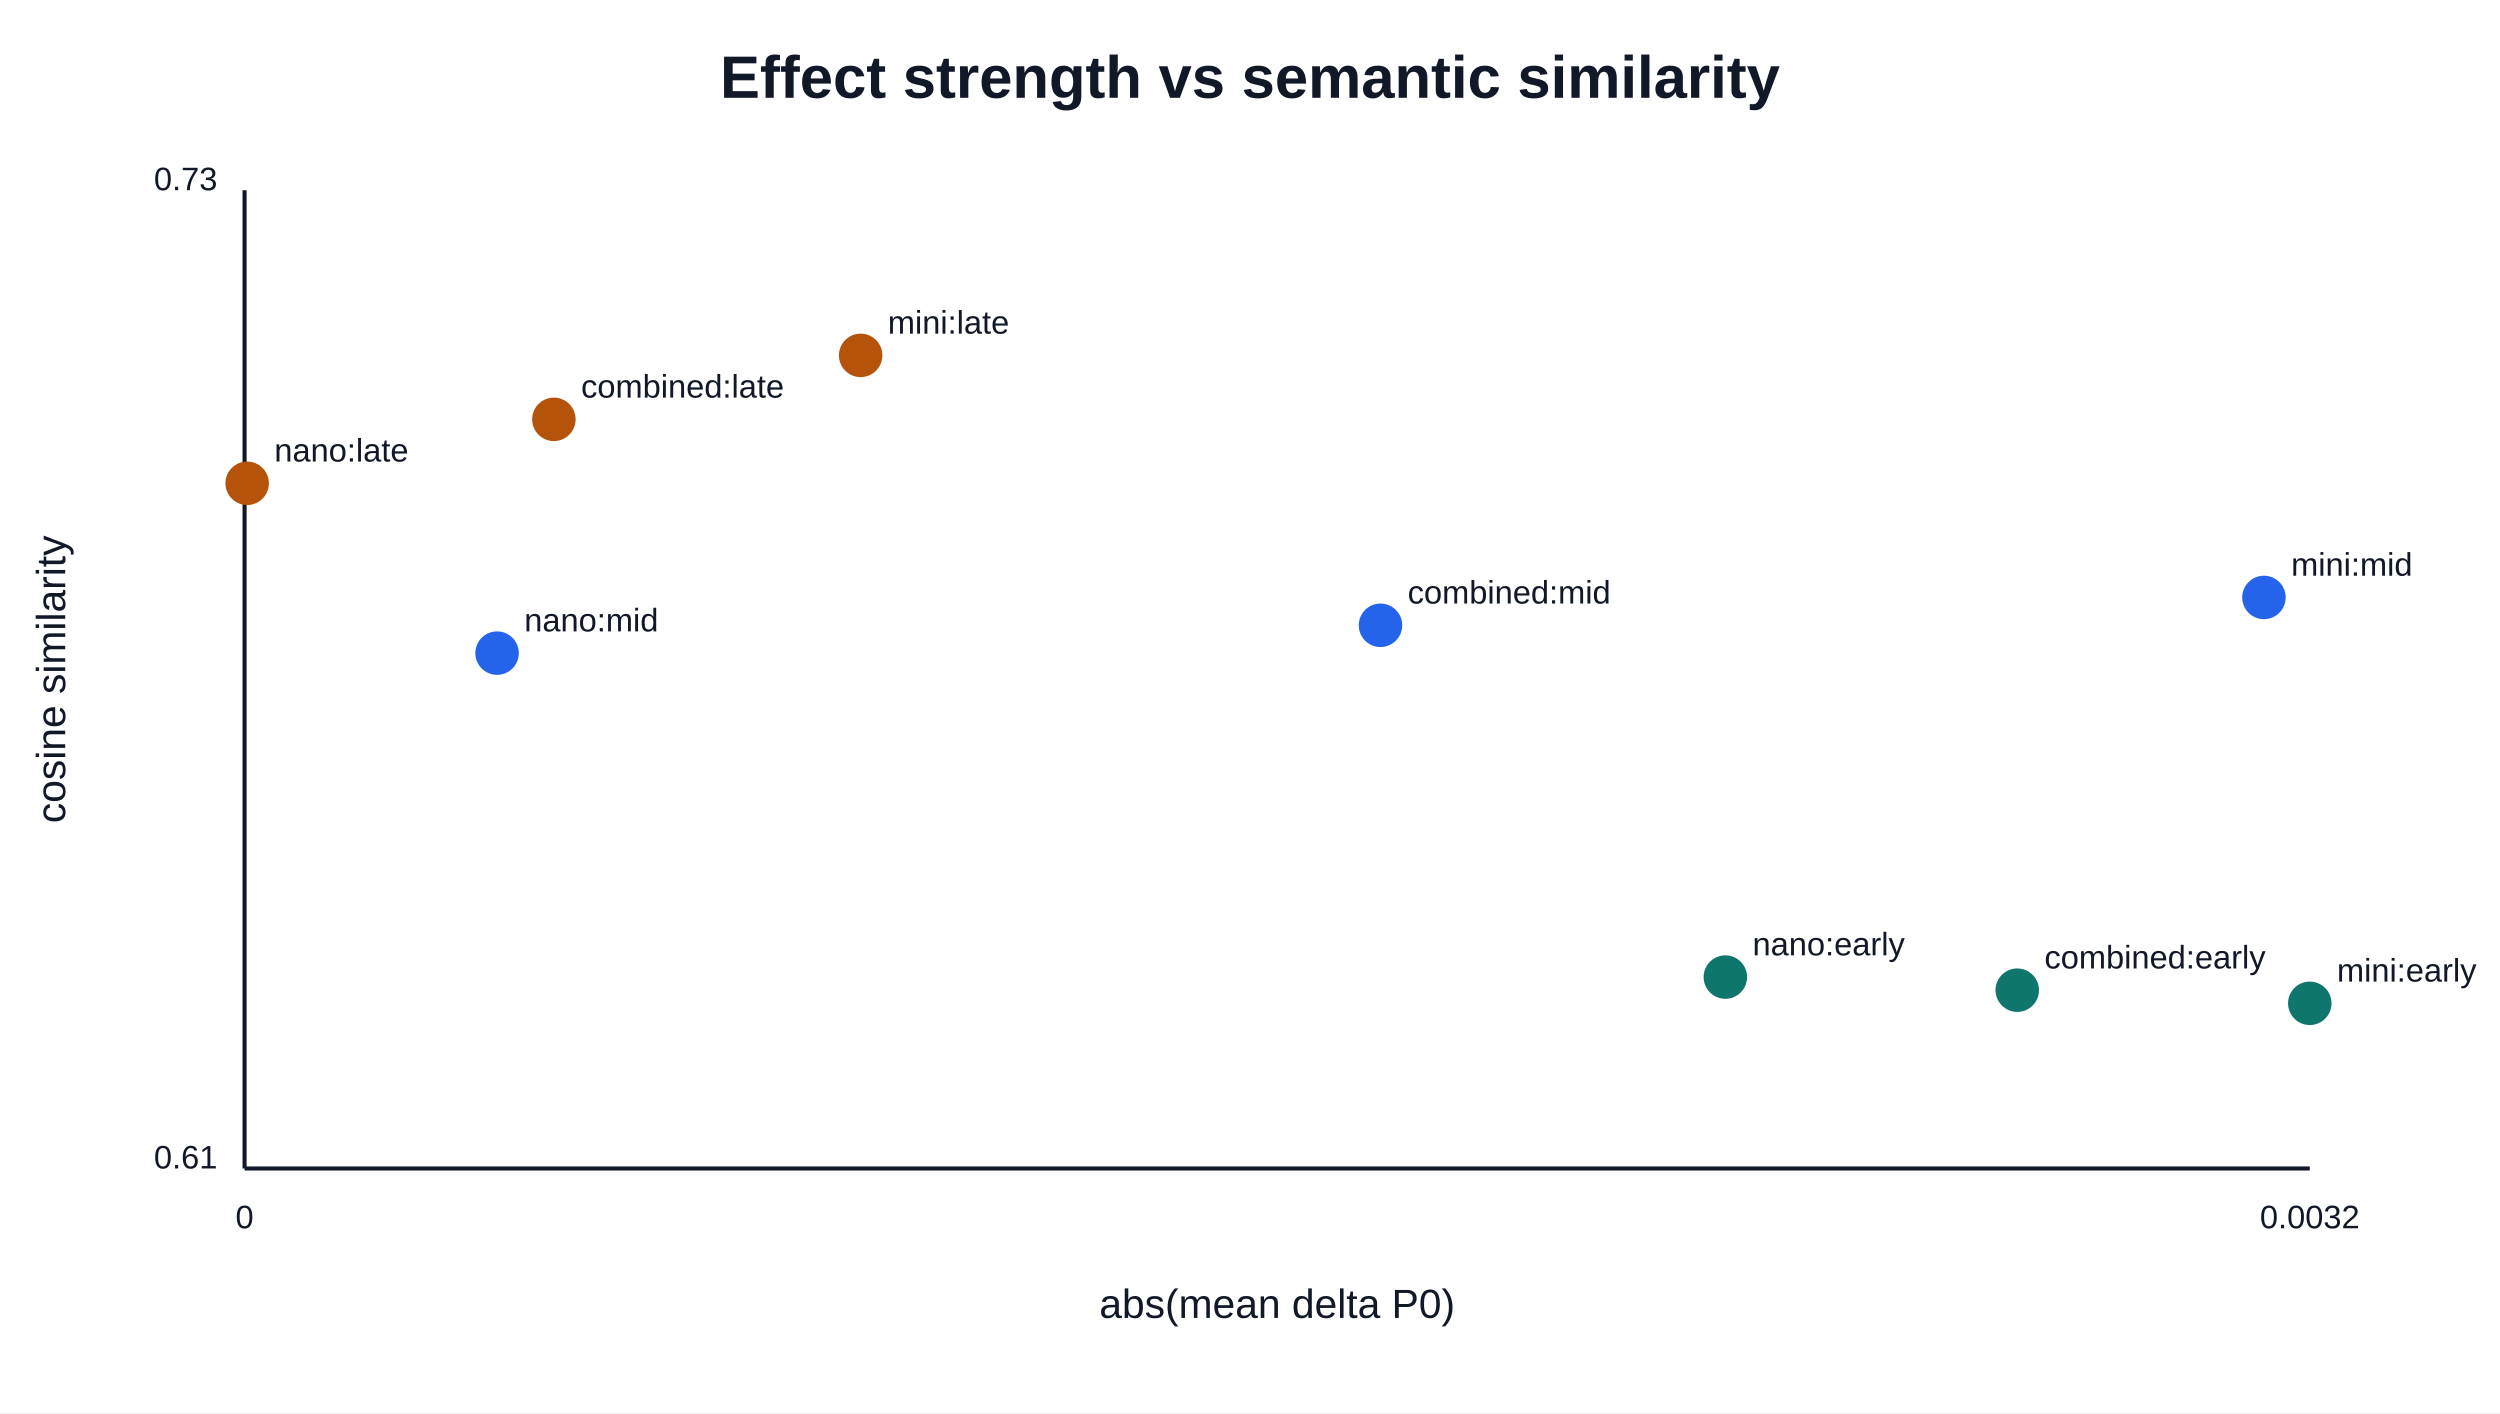
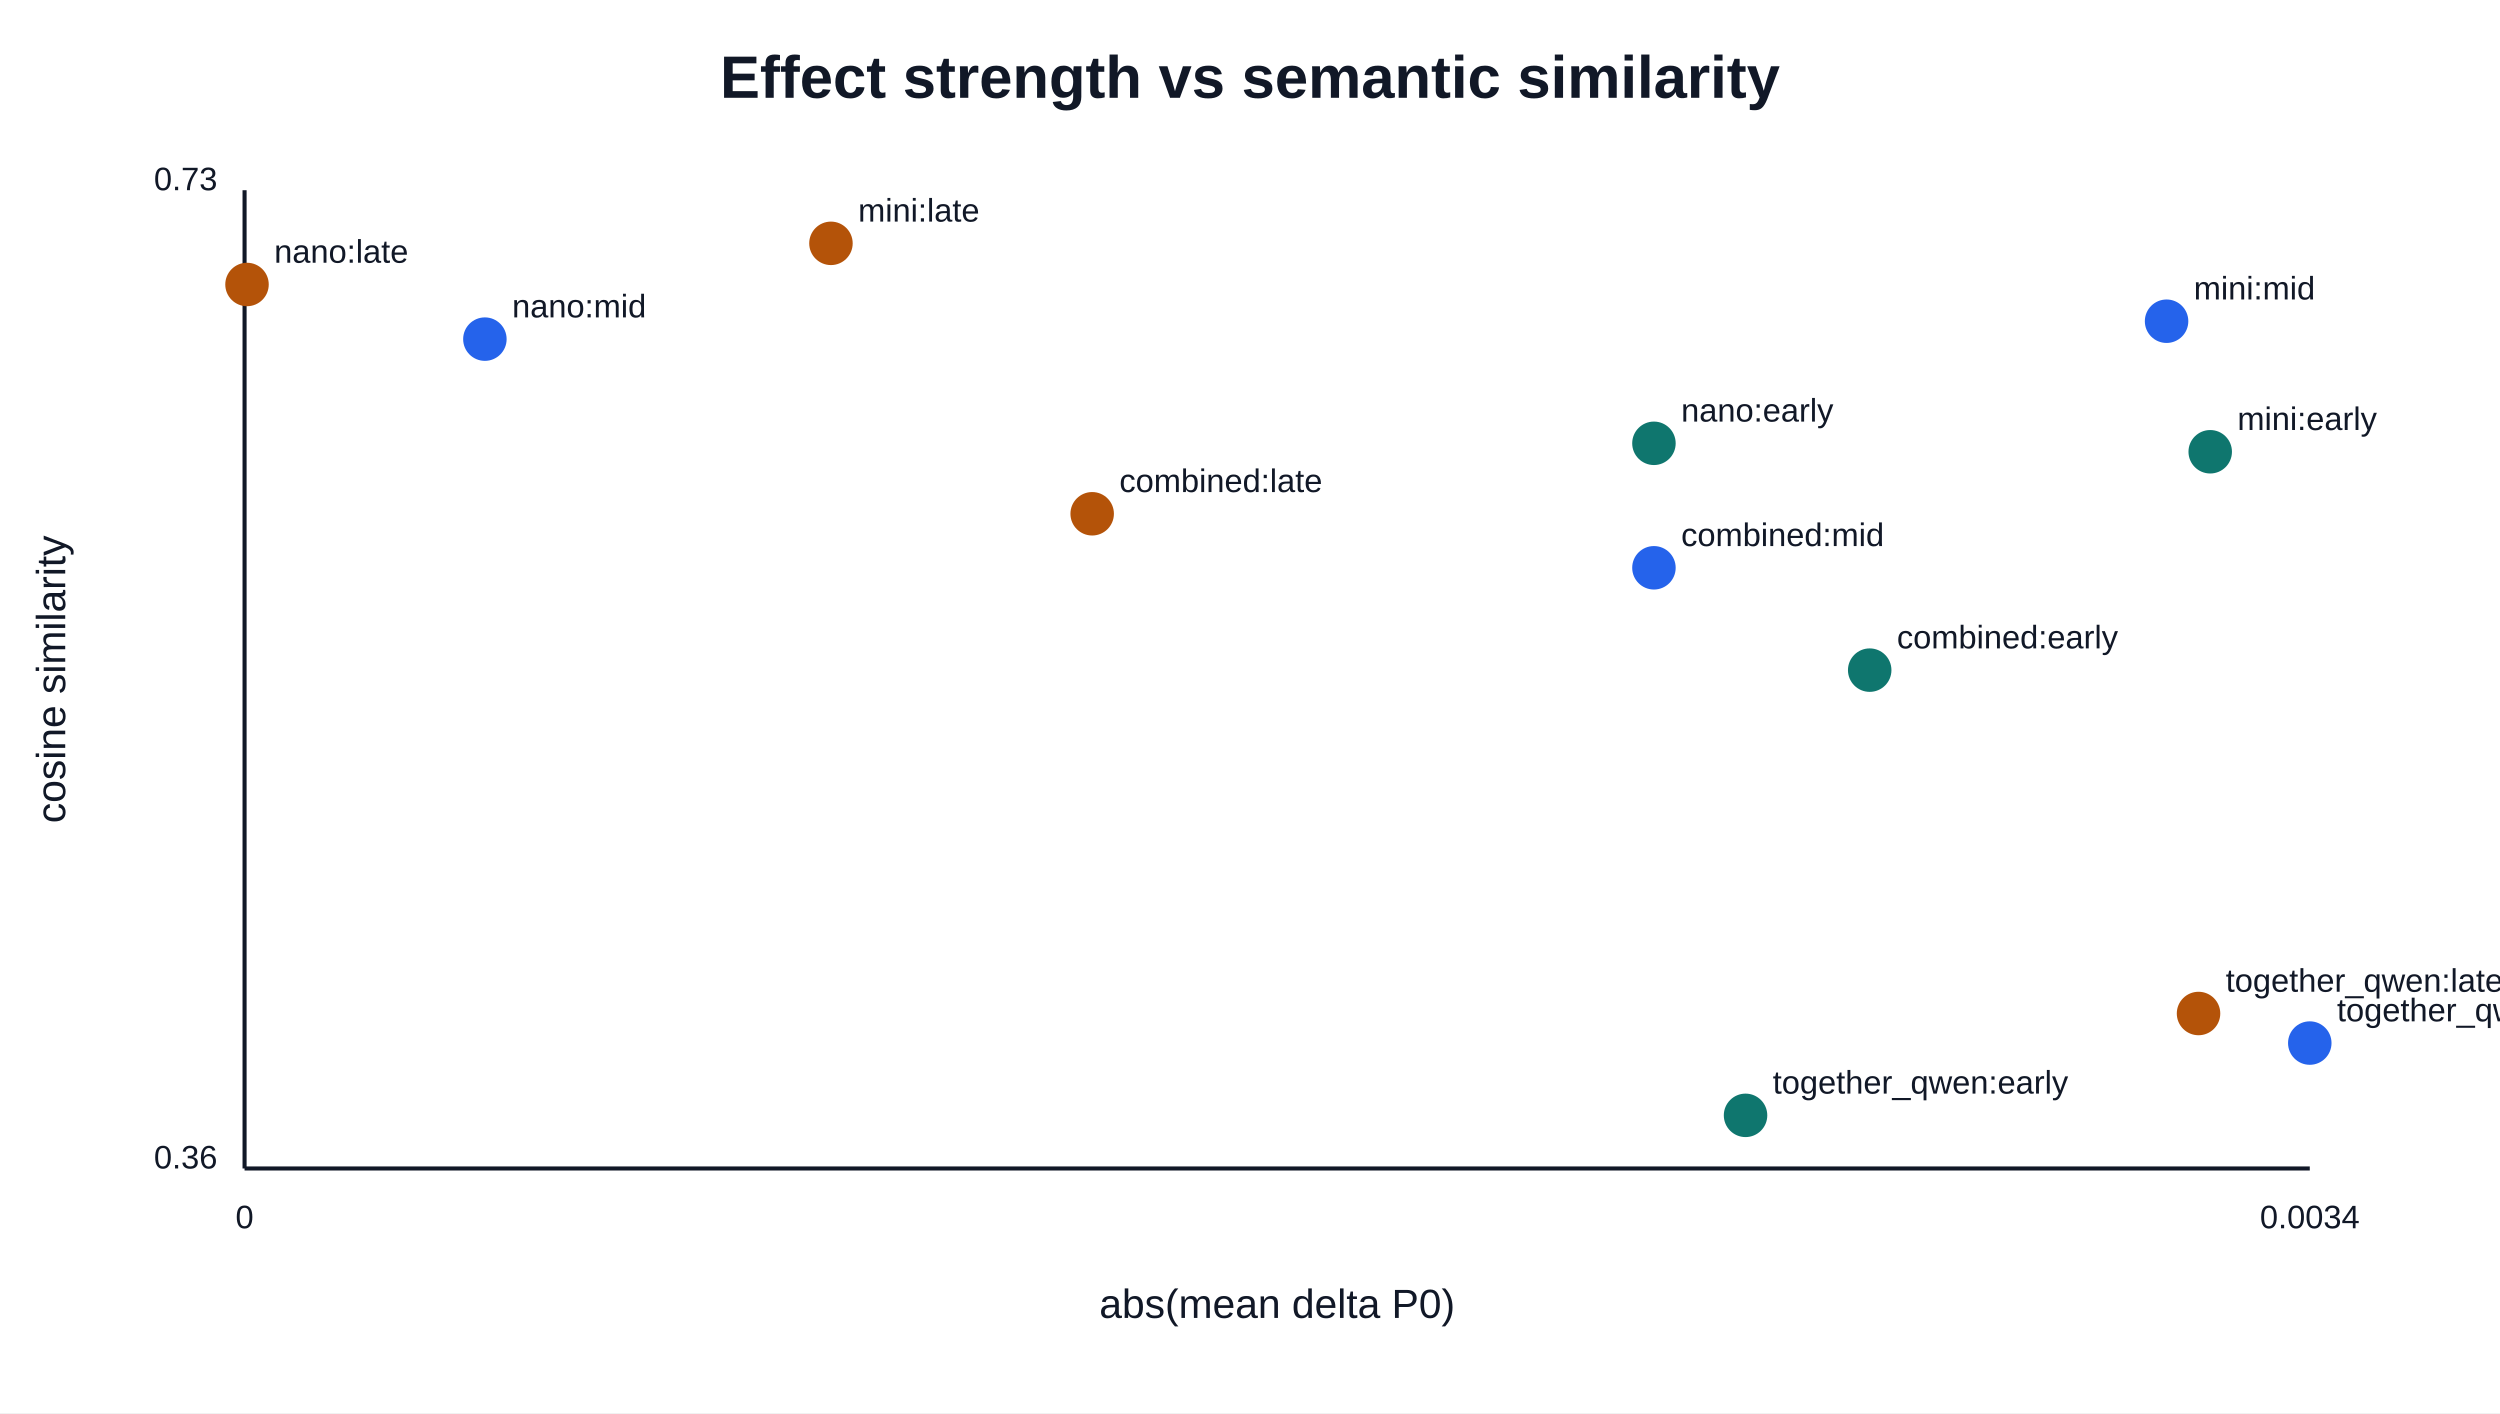
<svg xmlns="http://www.w3.org/2000/svg" width="920" height="520" viewBox="0 0 920 520">
  <rect width="100%" height="100%" fill="#ffffff" />
  <text x="460.00" y="36.00" font-family="Arial, sans-serif" font-size="22" font-weight="700" text-anchor="middle" fill="#111827">Effect strength vs semantic similarity</text>
  <line x1="90.00" y1="430.00" x2="850.00" y2="430.00" stroke="#111827" stroke-width="1.5" />
  <line x1="90.00" y1="70.00" x2="90.00" y2="430.00" stroke="#111827" stroke-width="1.5" />
  <text x="470.00" y="485.00" font-family="Arial, sans-serif" font-size="15" font-weight="400" text-anchor="middle" fill="#111827">abs(mean delta P0)</text>
  <text x="24.00" y="250.00" font-family="Arial, sans-serif" font-size="15" font-weight="400" text-anchor="middle" fill="#111827" transform="rotate(-90 24 250)">cosine similarity</text>
  <text x="90.00" y="452.00" font-family="Arial, sans-serif" font-size="12" font-weight="400" text-anchor="middle" fill="#111827">0</text>
-   <text x="850.00" y="452.00" font-family="Arial, sans-serif" font-size="12" font-weight="400" text-anchor="middle" fill="#111827">0.0032</text>
-   <text x="80.00" y="430.00" font-family="Arial, sans-serif" font-size="12" font-weight="400" text-anchor="end" fill="#111827">0.61</text>
+   <text x="850.00" y="452.00" font-family="Arial, sans-serif" font-size="12" font-weight="400" text-anchor="middle" fill="#111827">0.0034</text>
+   <text x="80.00" y="430.00" font-family="Arial, sans-serif" font-size="12" font-weight="400" text-anchor="end" fill="#111827">0.36</text>
  <text x="80.00" y="70.00" font-family="Arial, sans-serif" font-size="12" font-weight="400" text-anchor="end" fill="#111827">0.73</text>
-   <circle cx="850.00" cy="369.22" r="8.00" fill="#0f766e" />
-   <text x="860.00" y="361.22" font-family="Arial, sans-serif" font-size="12" font-weight="400" text-anchor="start" fill="#111827">mini:early</text>
-   <circle cx="833.13" cy="219.86" r="8.00" fill="#2563eb" />
-   <text x="843.13" y="211.86" font-family="Arial, sans-serif" font-size="12" font-weight="400" text-anchor="start" fill="#111827">mini:mid</text>
-   <circle cx="316.72" cy="130.78" r="8.00" fill="#b45309" />
-   <text x="326.72" y="122.78" font-family="Arial, sans-serif" font-size="12" font-weight="400" text-anchor="start" fill="#111827">mini:late</text>
-   <circle cx="634.93" cy="359.57" r="8.00" fill="#0f766e" />
-   <text x="644.93" y="351.57" font-family="Arial, sans-serif" font-size="12" font-weight="400" text-anchor="start" fill="#111827">nano:early</text>
-   <circle cx="182.92" cy="240.35" r="8.00" fill="#2563eb" />
-   <text x="192.92" y="232.35" font-family="Arial, sans-serif" font-size="12" font-weight="400" text-anchor="start" fill="#111827">nano:mid</text>
-   <circle cx="90.95" cy="177.85" r="8.00" fill="#b45309" />
-   <text x="100.95" y="169.85" font-family="Arial, sans-serif" font-size="12" font-weight="400" text-anchor="start" fill="#111827">nano:late</text>
-   <circle cx="742.35" cy="364.39" r="8.00" fill="#0f766e" />
-   <text x="752.35" y="356.39" font-family="Arial, sans-serif" font-size="12" font-weight="400" text-anchor="start" fill="#111827">combined:early</text>
-   <circle cx="508.02" cy="230.11" r="8.00" fill="#2563eb" />
-   <text x="518.02" y="222.11" font-family="Arial, sans-serif" font-size="12" font-weight="400" text-anchor="start" fill="#111827">combined:mid</text>
-   <circle cx="203.83" cy="154.32" r="8.00" fill="#b45309" />
-   <text x="213.83" y="146.32" font-family="Arial, sans-serif" font-size="12" font-weight="400" text-anchor="start" fill="#111827">combined:late</text>
+   <circle cx="813.36" cy="166.25" r="8.00" fill="#0f766e" />
+   <text x="823.36" y="158.25" font-family="Arial, sans-serif" font-size="12" font-weight="400" text-anchor="start" fill="#111827">mini:early</text>
+   <circle cx="797.30" cy="118.21" r="8.00" fill="#2563eb" />
+   <text x="807.30" y="110.21" font-family="Arial, sans-serif" font-size="12" font-weight="400" text-anchor="start" fill="#111827">mini:mid</text>
+   <circle cx="305.79" cy="89.55" r="8.00" fill="#b45309" />
+   <text x="315.79" y="81.55" font-family="Arial, sans-serif" font-size="12" font-weight="400" text-anchor="start" fill="#111827">mini:late</text>
+   <circle cx="608.65" cy="163.14" r="8.00" fill="#0f766e" />
+   <text x="618.65" y="155.14" font-family="Arial, sans-serif" font-size="12" font-weight="400" text-anchor="start" fill="#111827">nano:early</text>
+   <circle cx="178.44" cy="124.80" r="8.00" fill="#2563eb" />
+   <text x="188.44" y="116.80" font-family="Arial, sans-serif" font-size="12" font-weight="400" text-anchor="start" fill="#111827">nano:mid</text>
+   <circle cx="90.90" cy="104.69" r="8.00" fill="#b45309" />
+   <text x="100.90" y="96.69" font-family="Arial, sans-serif" font-size="12" font-weight="400" text-anchor="start" fill="#111827">nano:late</text>
+   <circle cx="642.36" cy="410.45" r="8.00" fill="#0f766e" />
+   <text x="652.36" y="402.45" font-family="Arial, sans-serif" font-size="12" font-weight="400" text-anchor="start" fill="#111827">together_qwen:early</text>
+   <circle cx="850.00" cy="383.85" r="8.00" fill="#2563eb" />
+   <text x="860.00" y="375.85" font-family="Arial, sans-serif" font-size="12" font-weight="400" text-anchor="start" fill="#111827">together_qwen:mid</text>
+   <circle cx="809.06" cy="372.97" r="8.00" fill="#b45309" />
+   <text x="819.06" y="364.97" font-family="Arial, sans-serif" font-size="12" font-weight="400" text-anchor="start" fill="#111827">together_qwen:late</text>
+   <circle cx="688.05" cy="246.61" r="8.00" fill="#0f766e" />
+   <text x="698.05" y="238.61" font-family="Arial, sans-serif" font-size="12" font-weight="400" text-anchor="start" fill="#111827">combined:early</text>
+   <circle cx="608.65" cy="208.95" r="8.00" fill="#2563eb" />
+   <text x="618.65" y="200.95" font-family="Arial, sans-serif" font-size="12" font-weight="400" text-anchor="start" fill="#111827">combined:mid</text>
+   <circle cx="401.92" cy="189.07" r="8.00" fill="#b45309" />
+   <text x="411.92" y="181.07" font-family="Arial, sans-serif" font-size="12" font-weight="400" text-anchor="start" fill="#111827">combined:late</text>
</svg>
